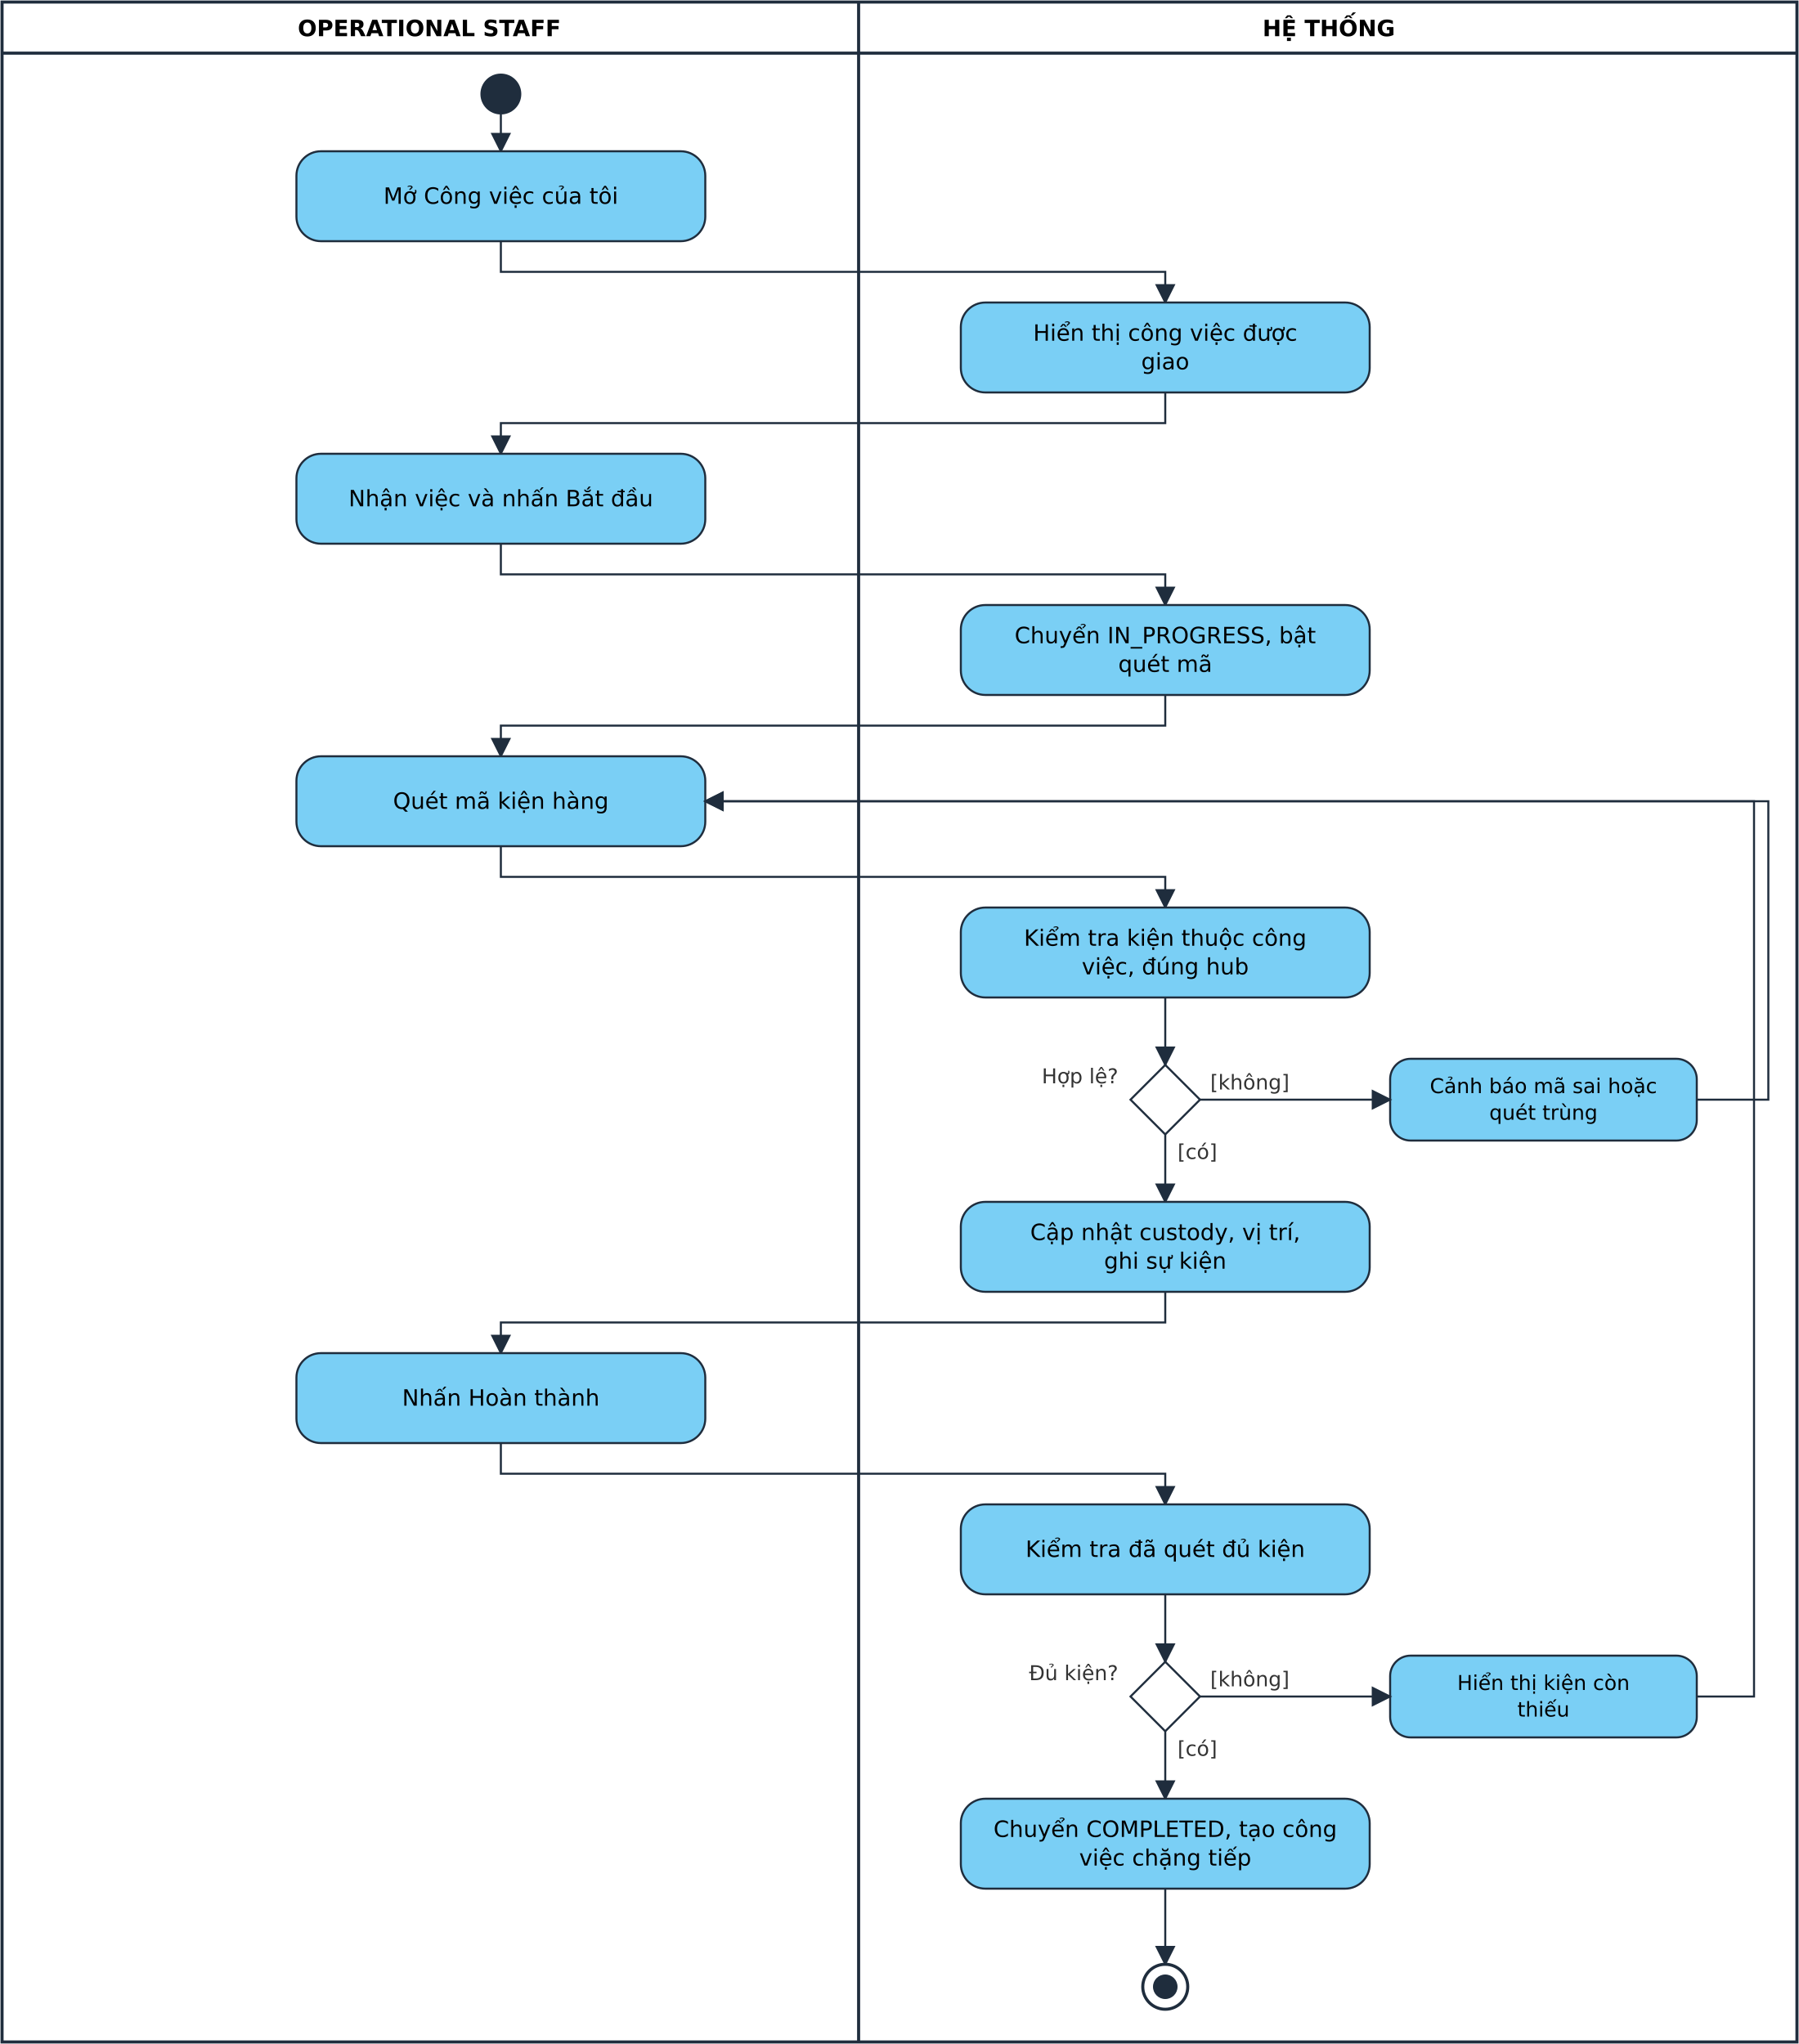
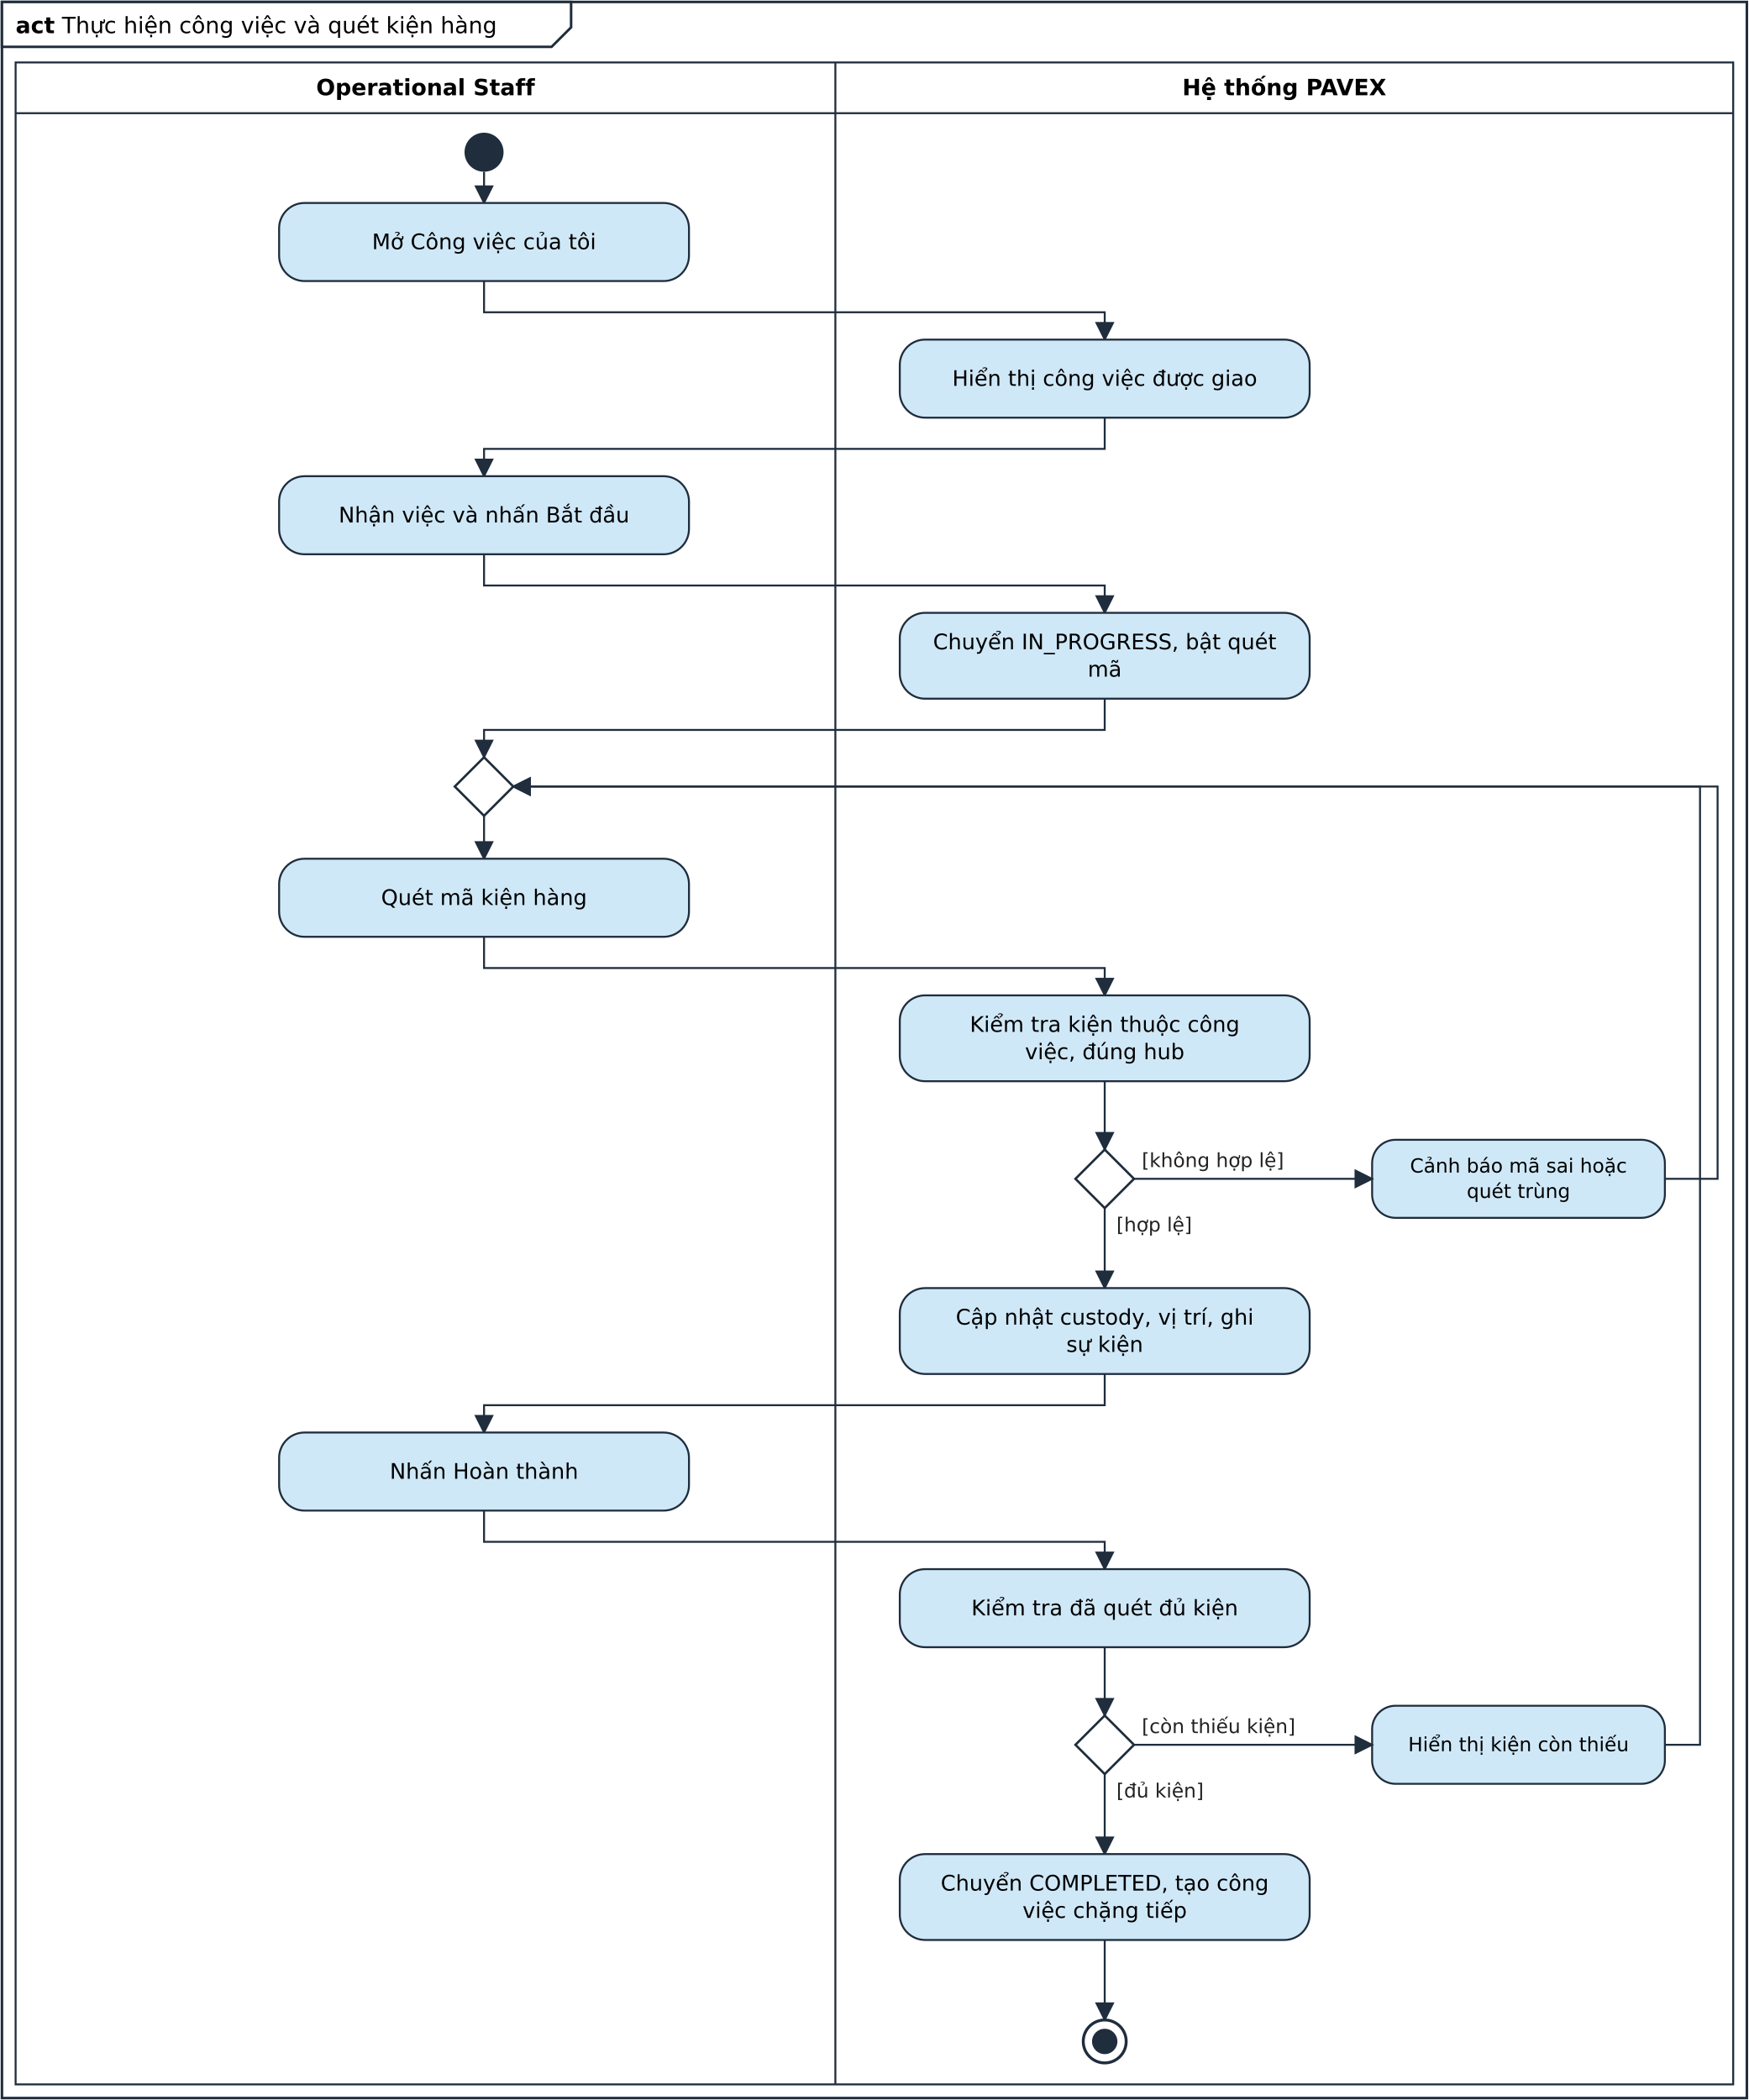
- <svg xmlns="http://www.w3.org/2000/svg" width="880" height="1000" viewBox="0 0 880 1000" font-family="DejaVu Sans, Arial, sans-serif">
+ <svg xmlns="http://www.w3.org/2000/svg" width="896" height="1076" viewBox="0 0 896 1076" font-family="DejaVu Sans, Arial, sans-serif">
  <defs>
    <marker id="arr" markerWidth="10" markerHeight="10" refX="9" refY="5" orient="auto">
      <path d="M0,0 L10,5 L0,10 Z" fill="#1f2d3d" />
    </marker>
-     <marker id="open" markerWidth="10" markerHeight="10" refX="9" refY="5" orient="auto">
-       <path d="M0,0 L10,5 L0,10" fill="none" stroke="#1f2d3d" />
+     <marker id="open" markerWidth="11" markerHeight="11" refX="10" refY="5.5" orient="auto">
+       <path d="M0,0 L10,5.5 L0,11" fill="none" stroke="#1f2d3d" stroke-width="1.2" />
    </marker>
  </defs>
-   <rect width="880" height="1000" fill="#fff" />
-   <rect x="1" y="1" width="878" height="998" fill="none" stroke="#1f2d3d" stroke-width="1.5" />
-   <line x1="420" y1="1" x2="420" y2="999" stroke="#1f2d3d" stroke-width="1.5" />
-   <line x1="1" y1="26" x2="879" y2="26" stroke="#1f2d3d" stroke-width="1.5" />
-   <text x="210.0" y="17.7" font-size="11" font-weight="bold" text-anchor="middle">OPERATIONAL STAFF</text>
-   <text x="650.0" y="17.7" font-size="11" font-weight="bold" text-anchor="middle">HỆ THỐNG</text>
-   <circle cx="245" cy="46" r="10" fill="#1f2d3d" />
-   <path d="M245,56 L245,74.0" fill="none" stroke="#1f2d3d" marker-end="url(#arr)" />
-   <rect x="145.0" y="74.0" width="200" height="44" rx="12" fill="#7acff5" stroke="#1f2d3d" />
-   <text x="245.0" y="99.7" font-size="11" font-weight="normal" text-anchor="middle">Mở Công việc của tôi</text>
-   <path d="M245,118.0 L245,133.0 L570,133.0 L570,148.0" fill="none" stroke="#1f2d3d" marker-end="url(#arr)" />
-   <rect x="470.0" y="148.0" width="200" height="44" rx="12" fill="#7acff5" stroke="#1f2d3d" />
-   <text x="570.0" y="166.7" font-size="11" font-weight="normal" text-anchor="middle">Hiển thị công việc được</text>
-   <text x="570.0" y="180.7" font-size="11" font-weight="normal" text-anchor="middle">giao</text>
-   <path d="M570,192.0 L570,207.0 L245,207.0 L245,222.0" fill="none" stroke="#1f2d3d" marker-end="url(#arr)" />
-   <rect x="145.0" y="222.0" width="200" height="44" rx="12" fill="#7acff5" stroke="#1f2d3d" />
-   <text x="245.0" y="247.7" font-size="11" font-weight="normal" text-anchor="middle">Nhận việc và nhấn Bắt đầu</text>
-   <path d="M245,266.0 L245,281.0 L570,281.0 L570,296.0" fill="none" stroke="#1f2d3d" marker-end="url(#arr)" />
-   <rect x="470.0" y="296.0" width="200" height="44" rx="12" fill="#7acff5" stroke="#1f2d3d" />
-   <text x="570.0" y="314.7" font-size="11" font-weight="normal" text-anchor="middle">Chuyển IN_PROGRESS, bật</text>
-   <text x="570.0" y="328.7" font-size="11" font-weight="normal" text-anchor="middle">quét mã</text>
-   <path d="M570,340.0 L570,355.0 L245,355.0 L245,370.0" fill="none" stroke="#1f2d3d" marker-end="url(#arr)" />
-   <rect x="145.0" y="370.0" width="200" height="44" rx="12" fill="#7acff5" stroke="#1f2d3d" />
-   <text x="245.0" y="395.7" font-size="11" font-weight="normal" text-anchor="middle">Quét mã kiện hàng</text>
-   <path d="M245,414.0 L245,429.0 L570,429.0 L570,444.0" fill="none" stroke="#1f2d3d" marker-end="url(#arr)" />
-   <rect x="470.0" y="444.0" width="200" height="44" rx="12" fill="#7acff5" stroke="#1f2d3d" />
-   <text x="570.0" y="462.7" font-size="11" font-weight="normal" text-anchor="middle">Kiểm tra kiện thuộc công</text>
-   <text x="570.0" y="476.7" font-size="11" font-weight="normal" text-anchor="middle">việc, đúng hub</text>
-   <path d="M570,488.0 L570,521.0" fill="none" stroke="#1f2d3d" marker-end="url(#arr)" />
-   <path d="M570,521.0 L587.0,538.0 L570,555.0 L553.0,538.0 Z" fill="#fff" stroke="#1f2d3d" />
-   <text x="547.0" y="530.0" font-size="10" text-anchor="end" fill="#333">Hợp lệ?</text>
-   <rect x="680.0" y="518.0" width="150" height="40" rx="10" fill="#7acff5" stroke="#1f2d3d" />
-   <text x="755.0" y="534.8" font-size="10" font-weight="normal" text-anchor="middle">Cảnh báo mã sai hoặc</text>
-   <text x="755.0" y="547.8" font-size="10" font-weight="normal" text-anchor="middle">quét trùng</text>
-   <path d="M587.0,538.0 L680.0,538.0" fill="none" stroke="#1f2d3d" marker-end="url(#arr)" />
-   <text x="592.0" y="533.0" font-size="10" text-anchor="start" fill="#333">[không]</text>
-   <path d="M830.0,538.0 L865,538.0 L865,392.0 L345.0,392.0" fill="none" stroke="#1f2d3d" marker-end="url(#arr)" />
-   <path d="M570,555.0 L570,588.0" fill="none" stroke="#1f2d3d" marker-end="url(#arr)" />
-   <text x="576" y="567.0" font-size="10" fill="#333">[có]</text>
-   <rect x="470.0" y="588.0" width="200" height="44" rx="12" fill="#7acff5" stroke="#1f2d3d" />
-   <text x="570.0" y="606.7" font-size="11" font-weight="normal" text-anchor="middle">Cập nhật custody, vị trí,</text>
-   <text x="570.0" y="620.7" font-size="11" font-weight="normal" text-anchor="middle">ghi sự kiện</text>
-   <path d="M570,632.0 L570,647.0 L245,647.0 L245,662.0" fill="none" stroke="#1f2d3d" marker-end="url(#arr)" />
-   <rect x="145.0" y="662.0" width="200" height="44" rx="12" fill="#7acff5" stroke="#1f2d3d" />
-   <text x="245.0" y="687.7" font-size="11" font-weight="normal" text-anchor="middle">Nhấn Hoàn thành</text>
-   <path d="M245,706.0 L245,721.0 L570,721.0 L570,736.0" fill="none" stroke="#1f2d3d" marker-end="url(#arr)" />
-   <rect x="470.0" y="736.0" width="200" height="44" rx="12" fill="#7acff5" stroke="#1f2d3d" />
-   <text x="570.0" y="761.7" font-size="11" font-weight="normal" text-anchor="middle">Kiểm tra đã quét đủ kiện</text>
-   <path d="M570,780.0 L570,813.0" fill="none" stroke="#1f2d3d" marker-end="url(#arr)" />
-   <path d="M570,813.0 L587.0,830.0 L570,847.0 L553.0,830.0 Z" fill="#fff" stroke="#1f2d3d" />
-   <text x="547.0" y="822.0" font-size="10" text-anchor="end" fill="#333">Đủ kiện?</text>
-   <rect x="680.0" y="810.0" width="150" height="40" rx="10" fill="#7acff5" stroke="#1f2d3d" />
-   <text x="755.0" y="826.8" font-size="10" font-weight="normal" text-anchor="middle">Hiển thị kiện còn</text>
-   <text x="755.0" y="839.8" font-size="10" font-weight="normal" text-anchor="middle">thiếu</text>
-   <path d="M587.0,830.0 L680.0,830.0" fill="none" stroke="#1f2d3d" marker-end="url(#arr)" />
-   <text x="592.0" y="825.0" font-size="10" text-anchor="start" fill="#333">[không]</text>
-   <path d="M830.0,830.0 L858,830.0 L858,392.0 L345.0,392.0" fill="none" stroke="#1f2d3d" marker-end="url(#arr)" />
-   <path d="M570,847.0 L570,880.0" fill="none" stroke="#1f2d3d" marker-end="url(#arr)" />
-   <text x="576" y="859.0" font-size="10" fill="#333">[có]</text>
-   <rect x="470.0" y="880.0" width="200" height="44" rx="12" fill="#7acff5" stroke="#1f2d3d" />
-   <text x="570.0" y="898.7" font-size="11" font-weight="normal" text-anchor="middle">Chuyển COMPLETED, tạo công</text>
-   <text x="570.0" y="912.7" font-size="11" font-weight="normal" text-anchor="middle">việc chặng tiếp</text>
-   <path d="M570,924.0 L570,961" fill="none" stroke="#1f2d3d" marker-end="url(#arr)" />
-   <circle cx="570" cy="972" r="11" fill="#fff" stroke="#1f2d3d" stroke-width="1.5" />
-   <circle cx="570" cy="972" r="6" fill="#1f2d3d" />
+   <rect width="896" height="1076" fill="#fff" />
+   <rect x="1" y="1" width="894" height="1074" fill="none" stroke="#1f2d3d" stroke-width="1.3" />
+   <path d="M1,1 L292.6,1 L292.6,14 L282.6,24 L1,24 Z" fill="#fff" stroke="#1f2d3d" stroke-width="1.3" />
+   <text x="8" y="17" font-size="11.5">
+     <tspan font-weight="bold">act</tspan> Thực hiện công việc và quét kiện hàng</text>
+   <rect x="8" y="32" width="880" height="1036" fill="none" stroke="#1f2d3d" />
+   <line x1="428" y1="32" x2="428" y2="1068" stroke="#1f2d3d" />
+   <line x1="8" y1="58" x2="888" y2="58" stroke="#1f2d3d" />
+   <text x="218.0" y="48.8" font-size="11.5" font-weight="bold" text-anchor="middle">Operational Staff</text>
+   <text x="658.0" y="48.8" font-size="11.5" font-weight="bold" text-anchor="middle">Hệ thống PAVEX</text>
+   <circle cx="248" cy="78" r="10" fill="#1f2d3d" />
+   <path d="M248,88 L248,104.0" fill="none" stroke="#1f2d3d" marker-end="url(#arr)" />
+   <rect x="143.0" y="104.0" width="210" height="40" rx="13" fill="#cfe8f7" stroke="#1f2d3d" />
+   <text x="248.0" y="127.7" font-size="11" font-weight="normal" text-anchor="middle">Mở Công việc của tôi</text>
+   <path d="M248,144.0 L248,160.0 L566,160.0 L566,174.0" fill="none" stroke="#1f2d3d" marker-end="url(#arr)" />
+   <rect x="461.0" y="174.0" width="210" height="40" rx="13" fill="#cfe8f7" stroke="#1f2d3d" />
+   <text x="566.0" y="197.7" font-size="11" font-weight="normal" text-anchor="middle">Hiển thị công việc được giao</text>
+   <path d="M566,214.0 L566,230.0 L248,230.0 L248,244.0" fill="none" stroke="#1f2d3d" marker-end="url(#arr)" />
+   <rect x="143.0" y="244.0" width="210" height="40" rx="13" fill="#cfe8f7" stroke="#1f2d3d" />
+   <text x="248.0" y="267.7" font-size="11" font-weight="normal" text-anchor="middle">Nhận việc và nhấn Bắt đầu</text>
+   <path d="M248,284.0 L248,300.0 L566,300.0 L566,314.0" fill="none" stroke="#1f2d3d" marker-end="url(#arr)" />
+   <rect x="461.0" y="314.0" width="210" height="44" rx="13" fill="#cfe8f7" stroke="#1f2d3d" />
+   <text x="566.0" y="332.7" font-size="11" font-weight="normal" text-anchor="middle">Chuyển IN_PROGRESS, bật quét</text>
+   <text x="566.0" y="346.7" font-size="11" font-weight="normal" text-anchor="middle">mã</text>
+   <path d="M566,358.0 L566,374.0 L248,374.0 L248,388.0" fill="none" stroke="#1f2d3d" marker-end="url(#arr)" />
+   <path d="M248,388.0 L263.0,403.0 L248,418.0 L233.0,403.0 Z" fill="#fff" stroke="#1f2d3d" stroke-width="1.2" />
+   <path d="M248,418.0 L248,440.0" fill="none" stroke="#1f2d3d" marker-end="url(#arr)" />
+   <rect x="143.0" y="440.0" width="210" height="40" rx="13" fill="#cfe8f7" stroke="#1f2d3d" />
+   <text x="248.0" y="463.7" font-size="11" font-weight="normal" text-anchor="middle">Quét mã kiện hàng</text>
+   <path d="M248,480.0 L248,496.0 L566,496.0 L566,510.0" fill="none" stroke="#1f2d3d" marker-end="url(#arr)" />
+   <rect x="461.0" y="510.0" width="210" height="44" rx="13" fill="#cfe8f7" stroke="#1f2d3d" />
+   <text x="566.0" y="528.7" font-size="11" font-weight="normal" text-anchor="middle">Kiểm tra kiện thuộc công</text>
+   <text x="566.0" y="542.7" font-size="11" font-weight="normal" text-anchor="middle">việc, đúng hub</text>
+   <path d="M566,554.0 L566,589.0" fill="none" stroke="#1f2d3d" marker-end="url(#arr)" />
+   <path d="M566,589.0 L581.0,604.0 L566,619.0 L551.0,604.0 Z" fill="#fff" stroke="#1f2d3d" stroke-width="1.2" />
+   <rect x="703.0" y="584.0" width="150" height="40" rx="12" fill="#cfe8f7" stroke="#1f2d3d" />
+   <text x="778.0" y="600.8" font-size="10" font-weight="normal" text-anchor="middle">Cảnh báo mã sai hoặc</text>
+   <text x="778.0" y="613.8" font-size="10" font-weight="normal" text-anchor="middle">quét trùng</text>
+   <path d="M581.0,604.0 L703.0,604.0" fill="none" stroke="#1f2d3d" marker-end="url(#arr)" />
+   <text x="585.0" y="598.0" font-size="10" text-anchor="start" fill="#222">[không hợp lệ]</text>
+   <path d="M853.0,604.0 L880,604.0 L880,403.0 L263.0,403.0" fill="none" stroke="#1f2d3d" marker-end="url(#arr)" />
+   <path d="M566,619.0 L566,660.0" fill="none" stroke="#1f2d3d" marker-end="url(#arr)" />
+   <text x="572.0" y="631.0" font-size="10" text-anchor="start" fill="#222">[hợp lệ]</text>
+   <rect x="461.0" y="660.0" width="210" height="44" rx="13" fill="#cfe8f7" stroke="#1f2d3d" />
+   <text x="566.0" y="678.7" font-size="11" font-weight="normal" text-anchor="middle">Cập nhật custody, vị trí, ghi</text>
+   <text x="566.0" y="692.7" font-size="11" font-weight="normal" text-anchor="middle">sự kiện</text>
+   <path d="M566,704.0 L566,720.0 L248,720.0 L248,734.0" fill="none" stroke="#1f2d3d" marker-end="url(#arr)" />
+   <rect x="143.0" y="734.0" width="210" height="40" rx="13" fill="#cfe8f7" stroke="#1f2d3d" />
+   <text x="248.0" y="757.7" font-size="11" font-weight="normal" text-anchor="middle">Nhấn Hoàn thành</text>
+   <path d="M248,774.0 L248,790.0 L566,790.0 L566,804.0" fill="none" stroke="#1f2d3d" marker-end="url(#arr)" />
+   <rect x="461.0" y="804.0" width="210" height="40" rx="13" fill="#cfe8f7" stroke="#1f2d3d" />
+   <text x="566.0" y="827.7" font-size="11" font-weight="normal" text-anchor="middle">Kiểm tra đã quét đủ kiện</text>
+   <path d="M566,844.0 L566,879.0" fill="none" stroke="#1f2d3d" marker-end="url(#arr)" />
+   <path d="M566,879.0 L581.0,894.0 L566,909.0 L551.0,894.0 Z" fill="#fff" stroke="#1f2d3d" stroke-width="1.2" />
+   <rect x="703.0" y="874.0" width="150" height="40" rx="12" fill="#cfe8f7" stroke="#1f2d3d" />
+   <text x="778.0" y="897.3" font-size="10" font-weight="normal" text-anchor="middle">Hiển thị kiện còn thiếu</text>
+   <path d="M581.0,894.0 L703.0,894.0" fill="none" stroke="#1f2d3d" marker-end="url(#arr)" />
+   <text x="585.0" y="888.0" font-size="10" text-anchor="start" fill="#222">[còn thiếu kiện]</text>
+   <path d="M853.0,894.0 L871,894.0 L871,403.0 L263.0,403.0" fill="none" stroke="#1f2d3d" marker-end="url(#arr)" />
+   <path d="M566,909.0 L566,950.0" fill="none" stroke="#1f2d3d" marker-end="url(#arr)" />
+   <text x="572.0" y="921.0" font-size="10" text-anchor="start" fill="#222">[đủ kiện]</text>
+   <rect x="461.0" y="950.0" width="210" height="44" rx="13" fill="#cfe8f7" stroke="#1f2d3d" />
+   <text x="566.0" y="968.7" font-size="11" font-weight="normal" text-anchor="middle">Chuyển COMPLETED, tạo công</text>
+   <text x="566.0" y="982.7" font-size="11" font-weight="normal" text-anchor="middle">việc chặng tiếp</text>
+   <path d="M566,994.0 L566,1035" fill="none" stroke="#1f2d3d" marker-end="url(#arr)" />
+   <circle cx="566" cy="1046" r="11" fill="#fff" stroke="#1f2d3d" stroke-width="1.5" />
+   <circle cx="566" cy="1046" r="6.5" fill="#1f2d3d" />
</svg>
